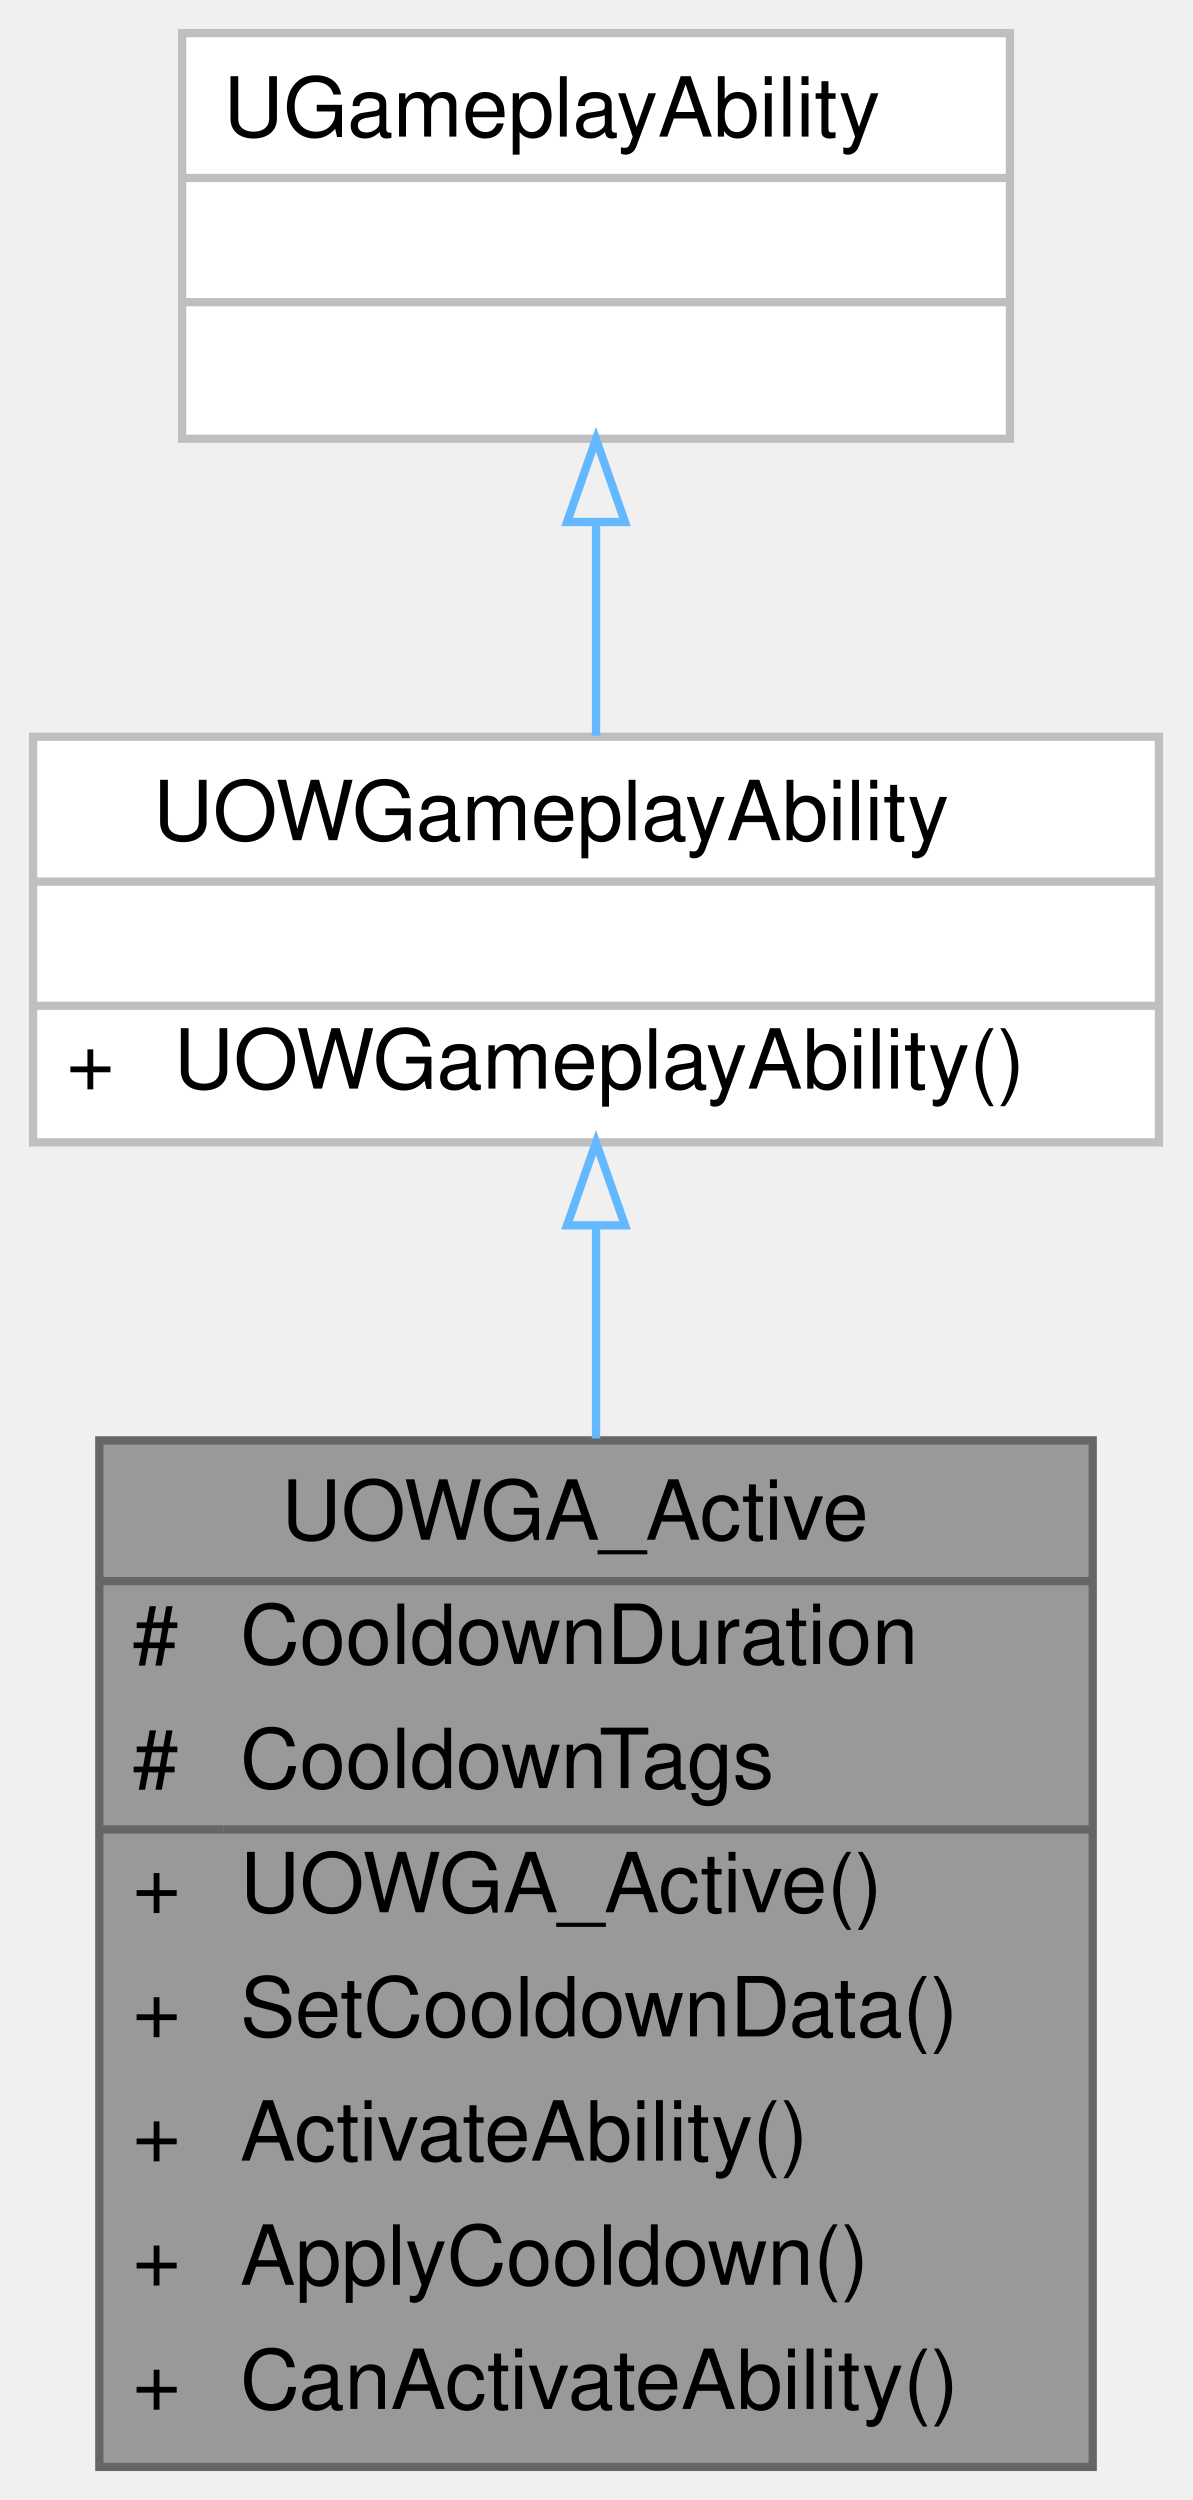
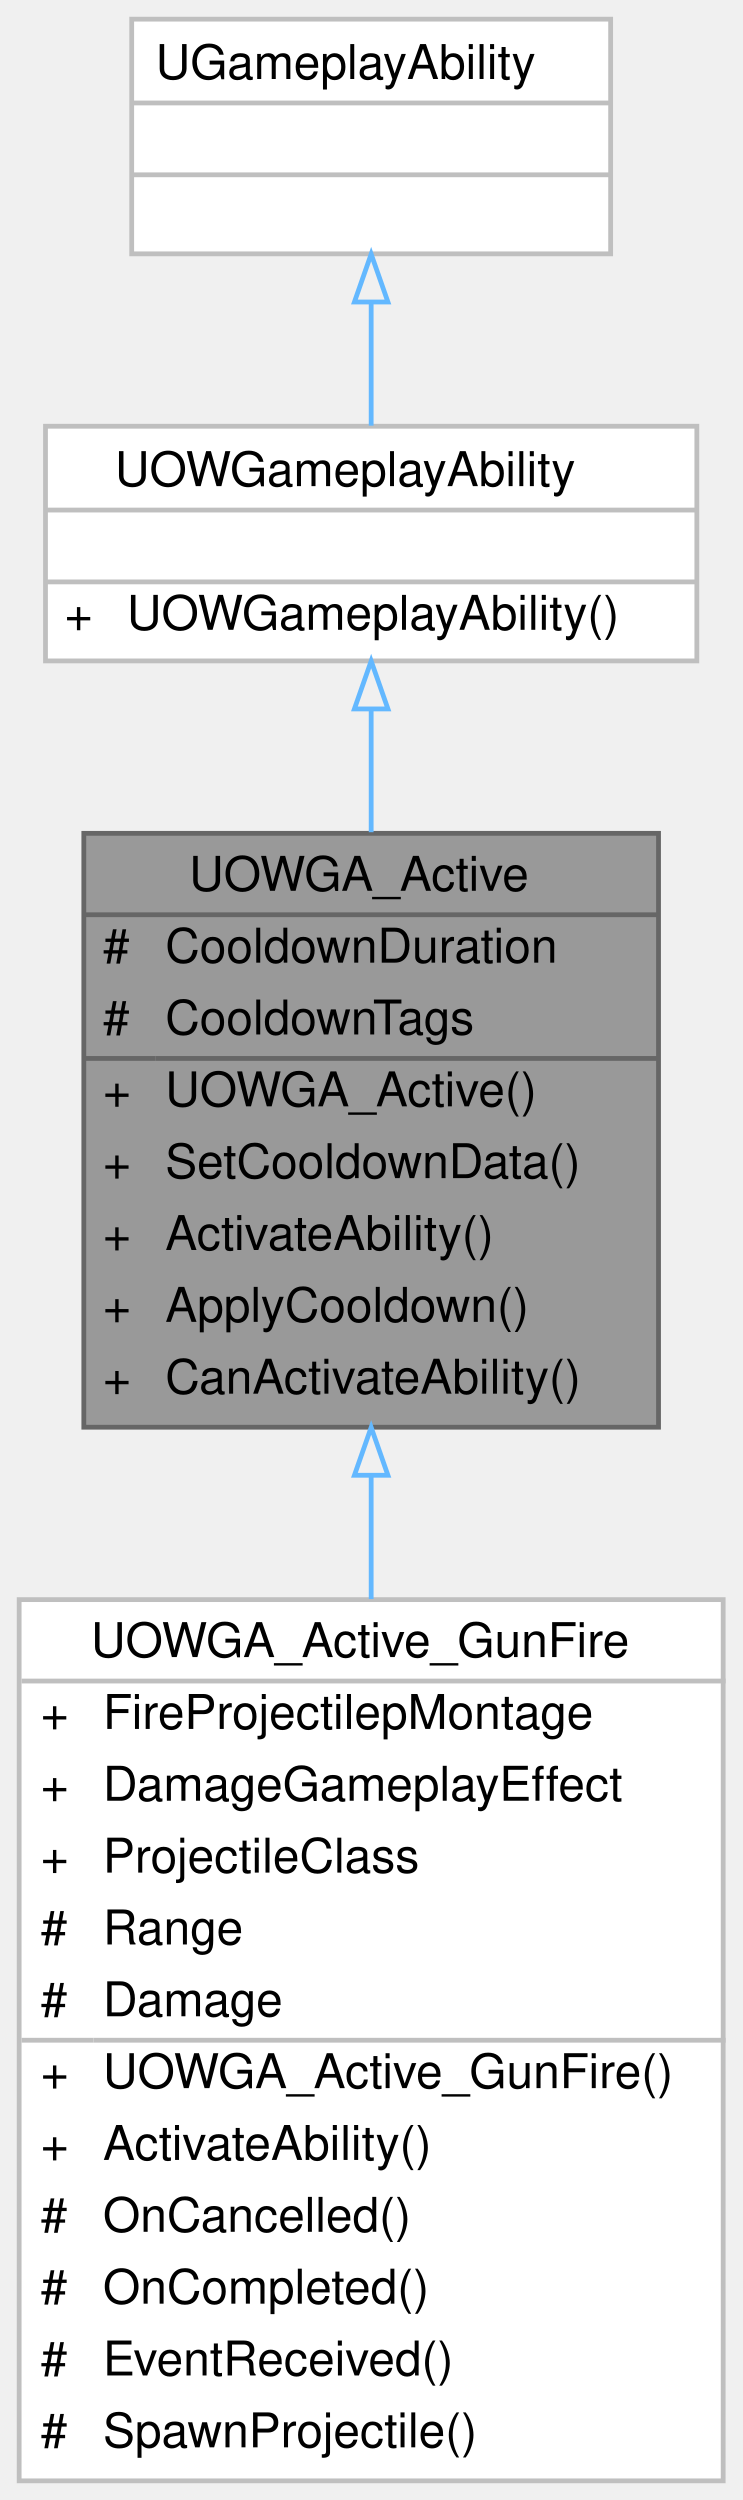
- <svg xmlns="http://www.w3.org/2000/svg" xmlns:xlink="http://www.w3.org/1999/xlink" width="144pt" height="302pt" viewBox="0.00 0.00 144.00 302.00">
-   <g id="graph0" class="graph" transform="scale(1 1) rotate(0) translate(4 298)">
+ <svg xmlns="http://www.w3.org/2000/svg" xmlns:xlink="http://www.w3.org/1999/xlink" width="155pt" height="522pt" viewBox="0.00 0.00 155.00 522.00">
+   <g id="graph0" class="graph" transform="scale(1 1) rotate(0) translate(4 518)">
    <g id="Node000001" class="node">
      <g id="a_Node000001">
        <a xlink:title=" ">
-           <polygon fill="#999999" stroke="transparent" points="128,-124 8,-124 8,0 128,0 128,-124" />
-           <text text-anchor="start" x="30" y="-112" font-family="Helvetica,sans-Serif" font-size="10.00">UOWGA_Active</text>
-           <text text-anchor="start" x="12" y="-97" font-family="Helvetica,sans-Serif" font-size="10.00">#</text>
-           <text text-anchor="start" x="25" y="-97" font-family="Helvetica,sans-Serif" font-size="10.00">CooldownDuration</text>
-           <text text-anchor="start" x="12" y="-82" font-family="Helvetica,sans-Serif" font-size="10.00">#</text>
-           <text text-anchor="start" x="25" y="-82" font-family="Helvetica,sans-Serif" font-size="10.00">CooldownTags</text>
-           <text text-anchor="start" x="12" y="-67" font-family="Helvetica,sans-Serif" font-size="10.00">+</text>
-           <text text-anchor="start" x="25" y="-67" font-family="Helvetica,sans-Serif" font-size="10.00">UOWGA_Active()</text>
-           <text text-anchor="start" x="12" y="-52" font-family="Helvetica,sans-Serif" font-size="10.00">+</text>
-           <text text-anchor="start" x="25" y="-52" font-family="Helvetica,sans-Serif" font-size="10.00">SetCooldownData()</text>
-           <text text-anchor="start" x="12" y="-37" font-family="Helvetica,sans-Serif" font-size="10.00">+</text>
-           <text text-anchor="start" x="25" y="-37" font-family="Helvetica,sans-Serif" font-size="10.00">ActivateAbility()</text>
-           <text text-anchor="start" x="12" y="-22" font-family="Helvetica,sans-Serif" font-size="10.00">+</text>
-           <text text-anchor="start" x="25" y="-22" font-family="Helvetica,sans-Serif" font-size="10.00">ApplyCooldown()</text>
-           <text text-anchor="start" x="12" y="-7" font-family="Helvetica,sans-Serif" font-size="10.00">+</text>
-           <text text-anchor="start" x="25" y="-7" font-family="Helvetica,sans-Serif" font-size="10.00">CanActivateAbility()</text>
-           <polygon fill="#666666" stroke="#666666" points="8,-107 8,-107 128,-107 128,-107 8,-107" />
-           <polygon fill="#666666" stroke="#666666" points="8,-77 8,-77 23,-77 23,-77 8,-77" />
-           <polygon fill="#666666" stroke="#666666" points="23,-77 23,-77 128,-77 128,-77 23,-77" />
-           <polygon fill="none" stroke="#666666" points="8,0 8,-124 128,-124 128,0 8,0" />
+           <polygon fill="#999999" stroke="transparent" points="133.5,-344 13.5,-344 13.5,-220 133.5,-220 133.5,-344" />
+           <text text-anchor="start" x="35.5" y="-332" font-family="Helvetica,sans-Serif" font-size="10.00">UOWGA_Active</text>
+           <text text-anchor="start" x="17.5" y="-317" font-family="Helvetica,sans-Serif" font-size="10.00">#</text>
+           <text text-anchor="start" x="30.5" y="-317" font-family="Helvetica,sans-Serif" font-size="10.00">CooldownDuration</text>
+           <text text-anchor="start" x="17.5" y="-302" font-family="Helvetica,sans-Serif" font-size="10.00">#</text>
+           <text text-anchor="start" x="30.5" y="-302" font-family="Helvetica,sans-Serif" font-size="10.00">CooldownTags</text>
+           <text text-anchor="start" x="17.5" y="-287" font-family="Helvetica,sans-Serif" font-size="10.00">+</text>
+           <text text-anchor="start" x="30.5" y="-287" font-family="Helvetica,sans-Serif" font-size="10.00">UOWGA_Active()</text>
+           <text text-anchor="start" x="17.5" y="-272" font-family="Helvetica,sans-Serif" font-size="10.00">+</text>
+           <text text-anchor="start" x="30.5" y="-272" font-family="Helvetica,sans-Serif" font-size="10.00">SetCooldownData()</text>
+           <text text-anchor="start" x="17.5" y="-257" font-family="Helvetica,sans-Serif" font-size="10.00">+</text>
+           <text text-anchor="start" x="30.5" y="-257" font-family="Helvetica,sans-Serif" font-size="10.00">ActivateAbility()</text>
+           <text text-anchor="start" x="17.5" y="-242" font-family="Helvetica,sans-Serif" font-size="10.00">+</text>
+           <text text-anchor="start" x="30.5" y="-242" font-family="Helvetica,sans-Serif" font-size="10.00">ApplyCooldown()</text>
+           <text text-anchor="start" x="17.5" y="-227" font-family="Helvetica,sans-Serif" font-size="10.00">+</text>
+           <text text-anchor="start" x="30.5" y="-227" font-family="Helvetica,sans-Serif" font-size="10.00">CanActivateAbility()</text>
+           <polygon fill="#666666" stroke="#666666" points="13.5,-327 13.5,-327 133.5,-327 133.5,-327 13.5,-327" />
+           <polygon fill="#666666" stroke="#666666" points="13.5,-297 13.5,-297 28.5,-297 28.5,-297 13.5,-297" />
+           <polygon fill="#666666" stroke="#666666" points="28.5,-297 28.5,-297 133.5,-297 133.5,-297 28.5,-297" />
+           <polygon fill="none" stroke="#666666" points="13.5,-220 13.5,-344 133.5,-344 133.5,-220 13.5,-220" />
+         </a>
+       </g>
+     </g>
+     <g id="Node000004" class="node">
+       <g id="a_Node000004">
+         <a xlink:href="classUOWGA__Active__GunFire.html" target="_top" xlink:title=" ">
+           <polygon fill="white" stroke="transparent" points="147,-184 0,-184 0,0 147,0 147,-184" />
+           <text text-anchor="start" x="15" y="-172" font-family="Helvetica,sans-Serif" font-size="10.00">UOWGA_Active_GunFire</text>
+           <text text-anchor="start" x="4.5" y="-157" font-family="Helvetica,sans-Serif" font-size="10.00">+</text>
+           <text text-anchor="start" x="17.5" y="-157" font-family="Helvetica,sans-Serif" font-size="10.00">FireProjectilepMontage</text>
+           <text text-anchor="start" x="4.5" y="-142" font-family="Helvetica,sans-Serif" font-size="10.00">+</text>
+           <text text-anchor="start" x="17.5" y="-142" font-family="Helvetica,sans-Serif" font-size="10.00">DamageGameplayEffect</text>
+           <text text-anchor="start" x="4.5" y="-127" font-family="Helvetica,sans-Serif" font-size="10.00">+</text>
+           <text text-anchor="start" x="17.5" y="-127" font-family="Helvetica,sans-Serif" font-size="10.00">ProjectileClass</text>
+           <text text-anchor="start" x="4.5" y="-112" font-family="Helvetica,sans-Serif" font-size="10.00">#</text>
+           <text text-anchor="start" x="17.5" y="-112" font-family="Helvetica,sans-Serif" font-size="10.00">Range</text>
+           <text text-anchor="start" x="4.5" y="-97" font-family="Helvetica,sans-Serif" font-size="10.00">#</text>
+           <text text-anchor="start" x="17.5" y="-97" font-family="Helvetica,sans-Serif" font-size="10.00">Damage</text>
+           <text text-anchor="start" x="4.5" y="-82" font-family="Helvetica,sans-Serif" font-size="10.00">+</text>
+           <text text-anchor="start" x="17.5" y="-82" font-family="Helvetica,sans-Serif" font-size="10.00">UOWGA_Active_GunFire()</text>
+           <text text-anchor="start" x="4.5" y="-67" font-family="Helvetica,sans-Serif" font-size="10.00">+</text>
+           <text text-anchor="start" x="17.5" y="-67" font-family="Helvetica,sans-Serif" font-size="10.00">ActivateAbility()</text>
+           <text text-anchor="start" x="4.5" y="-52" font-family="Helvetica,sans-Serif" font-size="10.00">#</text>
+           <text text-anchor="start" x="17.5" y="-52" font-family="Helvetica,sans-Serif" font-size="10.00">OnCancelled()</text>
+           <text text-anchor="start" x="4.5" y="-37" font-family="Helvetica,sans-Serif" font-size="10.00">#</text>
+           <text text-anchor="start" x="17.5" y="-37" font-family="Helvetica,sans-Serif" font-size="10.00">OnCompleted()</text>
+           <text text-anchor="start" x="4.5" y="-22" font-family="Helvetica,sans-Serif" font-size="10.00">#</text>
+           <text text-anchor="start" x="17.5" y="-22" font-family="Helvetica,sans-Serif" font-size="10.00">EventReceived()</text>
+           <text text-anchor="start" x="4.5" y="-7" font-family="Helvetica,sans-Serif" font-size="10.00">#</text>
+           <text text-anchor="start" x="17.5" y="-7" font-family="Helvetica,sans-Serif" font-size="10.00">SpawnProjectile()</text>
+           <polygon fill="#bfbfbf" stroke="#bfbfbf" points="0.5,-167 0.5,-167 147.5,-167 147.5,-167 0.5,-167" />
+           <polygon fill="#bfbfbf" stroke="#bfbfbf" points="0.5,-92 0.5,-92 15.5,-92 15.5,-92 0.5,-92" />
+           <polygon fill="#bfbfbf" stroke="#bfbfbf" points="15.5,-92 15.5,-92 147.5,-92 147.5,-92 15.5,-92" />
+           <polygon fill="none" stroke="#bfbfbf" points="0,0 0,-184 147,-184 147,0 0,0" />
+         </a>
+       </g>
+     </g>
+     <g id="edge3_Node000001_Node000004" class="edge">
+       <g id="a_edge3_Node000001_Node000004">
+         <a xlink:title=" ">
+           <path fill="none" stroke="#63b8ff" d="M73.5,-209.84C73.5,-201.43 73.5,-192.75 73.5,-184.11" />
+           <polygon fill="none" stroke="#63b8ff" points="70,-209.96 73.5,-219.96 77,-209.96 70,-209.96" />
        </a>
      </g>
    </g>
    <g id="Node000002" class="node">
      <g id="a_Node000002">
        <a xlink:href="classUOWGameplayAbility.html" target="_top" xlink:title=" ">
-           <polygon fill="white" stroke="transparent" points="136,-209 0,-209 0,-160 136,-160 136,-209" />
-           <text text-anchor="start" x="14.5" y="-196.5" font-family="Helvetica,sans-Serif" font-size="10.00">UOWGameplayAbility</text>
-           <text text-anchor="start" x="66" y="-181.5" font-family="Helvetica,sans-Serif" font-size="10.00"> </text>
-           <text text-anchor="start" x="4" y="-166.5" font-family="Helvetica,sans-Serif" font-size="10.00">+</text>
-           <text text-anchor="start" x="17" y="-166.5" font-family="Helvetica,sans-Serif" font-size="10.00">UOWGameplayAbility()</text>
-           <polygon fill="#bfbfbf" stroke="#bfbfbf" points="0,-191.5 0,-191.5 136,-191.5 136,-191.5 0,-191.5" />
-           <polygon fill="#bfbfbf" stroke="#bfbfbf" points="0,-176.5 0,-176.5 136,-176.5 136,-176.5 0,-176.5" />
-           <polygon fill="none" stroke="#bfbfbf" points="0,-160 0,-209 136,-209 136,-160 0,-160" />
+           <polygon fill="white" stroke="transparent" points="141.5,-429 5.5,-429 5.5,-380 141.5,-380 141.5,-429" />
+           <text text-anchor="start" x="20" y="-416.5" font-family="Helvetica,sans-Serif" font-size="10.00">UOWGameplayAbility</text>
+           <text text-anchor="start" x="71.5" y="-401.5" font-family="Helvetica,sans-Serif" font-size="10.00"> </text>
+           <text text-anchor="start" x="9.5" y="-386.5" font-family="Helvetica,sans-Serif" font-size="10.00">+</text>
+           <text text-anchor="start" x="22.5" y="-386.5" font-family="Helvetica,sans-Serif" font-size="10.00">UOWGameplayAbility()</text>
+           <polygon fill="#bfbfbf" stroke="#bfbfbf" points="5.5,-411.5 5.5,-411.5 141.5,-411.5 141.5,-411.5 5.5,-411.5" />
+           <polygon fill="#bfbfbf" stroke="#bfbfbf" points="5.5,-396.5 5.5,-396.5 141.5,-396.5 141.5,-396.5 5.5,-396.5" />
+           <polygon fill="none" stroke="#bfbfbf" points="5.5,-380 5.5,-429 141.5,-429 141.5,-380 5.5,-380" />
        </a>
      </g>
    </g>
    <g id="edge1_Node000001_Node000002" class="edge">
      <g id="a_edge1_Node000001_Node000002">
        <a xlink:title=" ">
-           <path fill="none" stroke="#63b8ff" d="M68,-149.94C68,-141.91 68,-133.08 68,-124.23" />
-           <polygon fill="none" stroke="#63b8ff" points="64.5,-149.98 68,-159.98 71.5,-149.98 64.5,-149.98" />
+           <path fill="none" stroke="#63b8ff" d="M73.5,-369.94C73.5,-361.91 73.5,-353.08 73.5,-344.23" />
+           <polygon fill="none" stroke="#63b8ff" points="70,-369.98 73.5,-379.98 77,-369.98 70,-369.98" />
        </a>
      </g>
    </g>
    <g id="Node000003" class="node">
      <g id="a_Node000003">
        <a xlink:title=" ">
-           <polygon fill="white" stroke="transparent" points="118,-294 18,-294 18,-245 118,-245 118,-294" />
-           <text text-anchor="start" x="23" y="-281.5" font-family="Helvetica,sans-Serif" font-size="10.00">UGameplayAbility</text>
-           <text text-anchor="start" x="66" y="-266.5" font-family="Helvetica,sans-Serif" font-size="10.00"> </text>
-           <text text-anchor="start" x="66" y="-251.5" font-family="Helvetica,sans-Serif" font-size="10.00"> </text>
-           <polygon fill="#bfbfbf" stroke="#bfbfbf" points="18,-276.5 18,-276.5 118,-276.5 118,-276.5 18,-276.5" />
-           <polygon fill="#bfbfbf" stroke="#bfbfbf" points="18,-261.5 18,-261.5 118,-261.5 118,-261.5 18,-261.5" />
-           <polygon fill="none" stroke="#bfbfbf" points="18,-245 18,-294 118,-294 118,-245 18,-245" />
+           <polygon fill="white" stroke="transparent" points="123.5,-514 23.5,-514 23.5,-465 123.5,-465 123.5,-514" />
+           <text text-anchor="start" x="28.5" y="-501.5" font-family="Helvetica,sans-Serif" font-size="10.00">UGameplayAbility</text>
+           <text text-anchor="start" x="71.5" y="-486.5" font-family="Helvetica,sans-Serif" font-size="10.00"> </text>
+           <text text-anchor="start" x="71.5" y="-471.5" font-family="Helvetica,sans-Serif" font-size="10.00"> </text>
+           <polygon fill="#bfbfbf" stroke="#bfbfbf" points="23.5,-496.5 23.5,-496.5 123.5,-496.5 123.5,-496.5 23.5,-496.5" />
+           <polygon fill="#bfbfbf" stroke="#bfbfbf" points="23.5,-481.5 23.5,-481.5 123.5,-481.5 123.5,-481.5 23.5,-481.5" />
+           <polygon fill="none" stroke="#bfbfbf" points="23.5,-465 23.5,-514 123.5,-514 123.5,-465 23.5,-465" />
        </a>
      </g>
    </g>
    <g id="edge2_Node000002_Node000003" class="edge">
      <g id="a_edge2_Node000002_Node000003">
        <a xlink:title=" ">
-           <path fill="none" stroke="#63b8ff" d="M68,-234.77C68,-226.17 68,-217.1 68,-209.12" />
-           <polygon fill="none" stroke="#63b8ff" points="64.5,-234.94 68,-244.94 71.5,-234.94 64.5,-234.94" />
+           <path fill="none" stroke="#63b8ff" d="M73.5,-454.77C73.5,-446.17 73.5,-437.1 73.5,-429.12" />
+           <polygon fill="none" stroke="#63b8ff" points="70,-454.94 73.5,-464.94 77,-454.94 70,-454.94" />
        </a>
      </g>
    </g>
  </g>
</svg>
